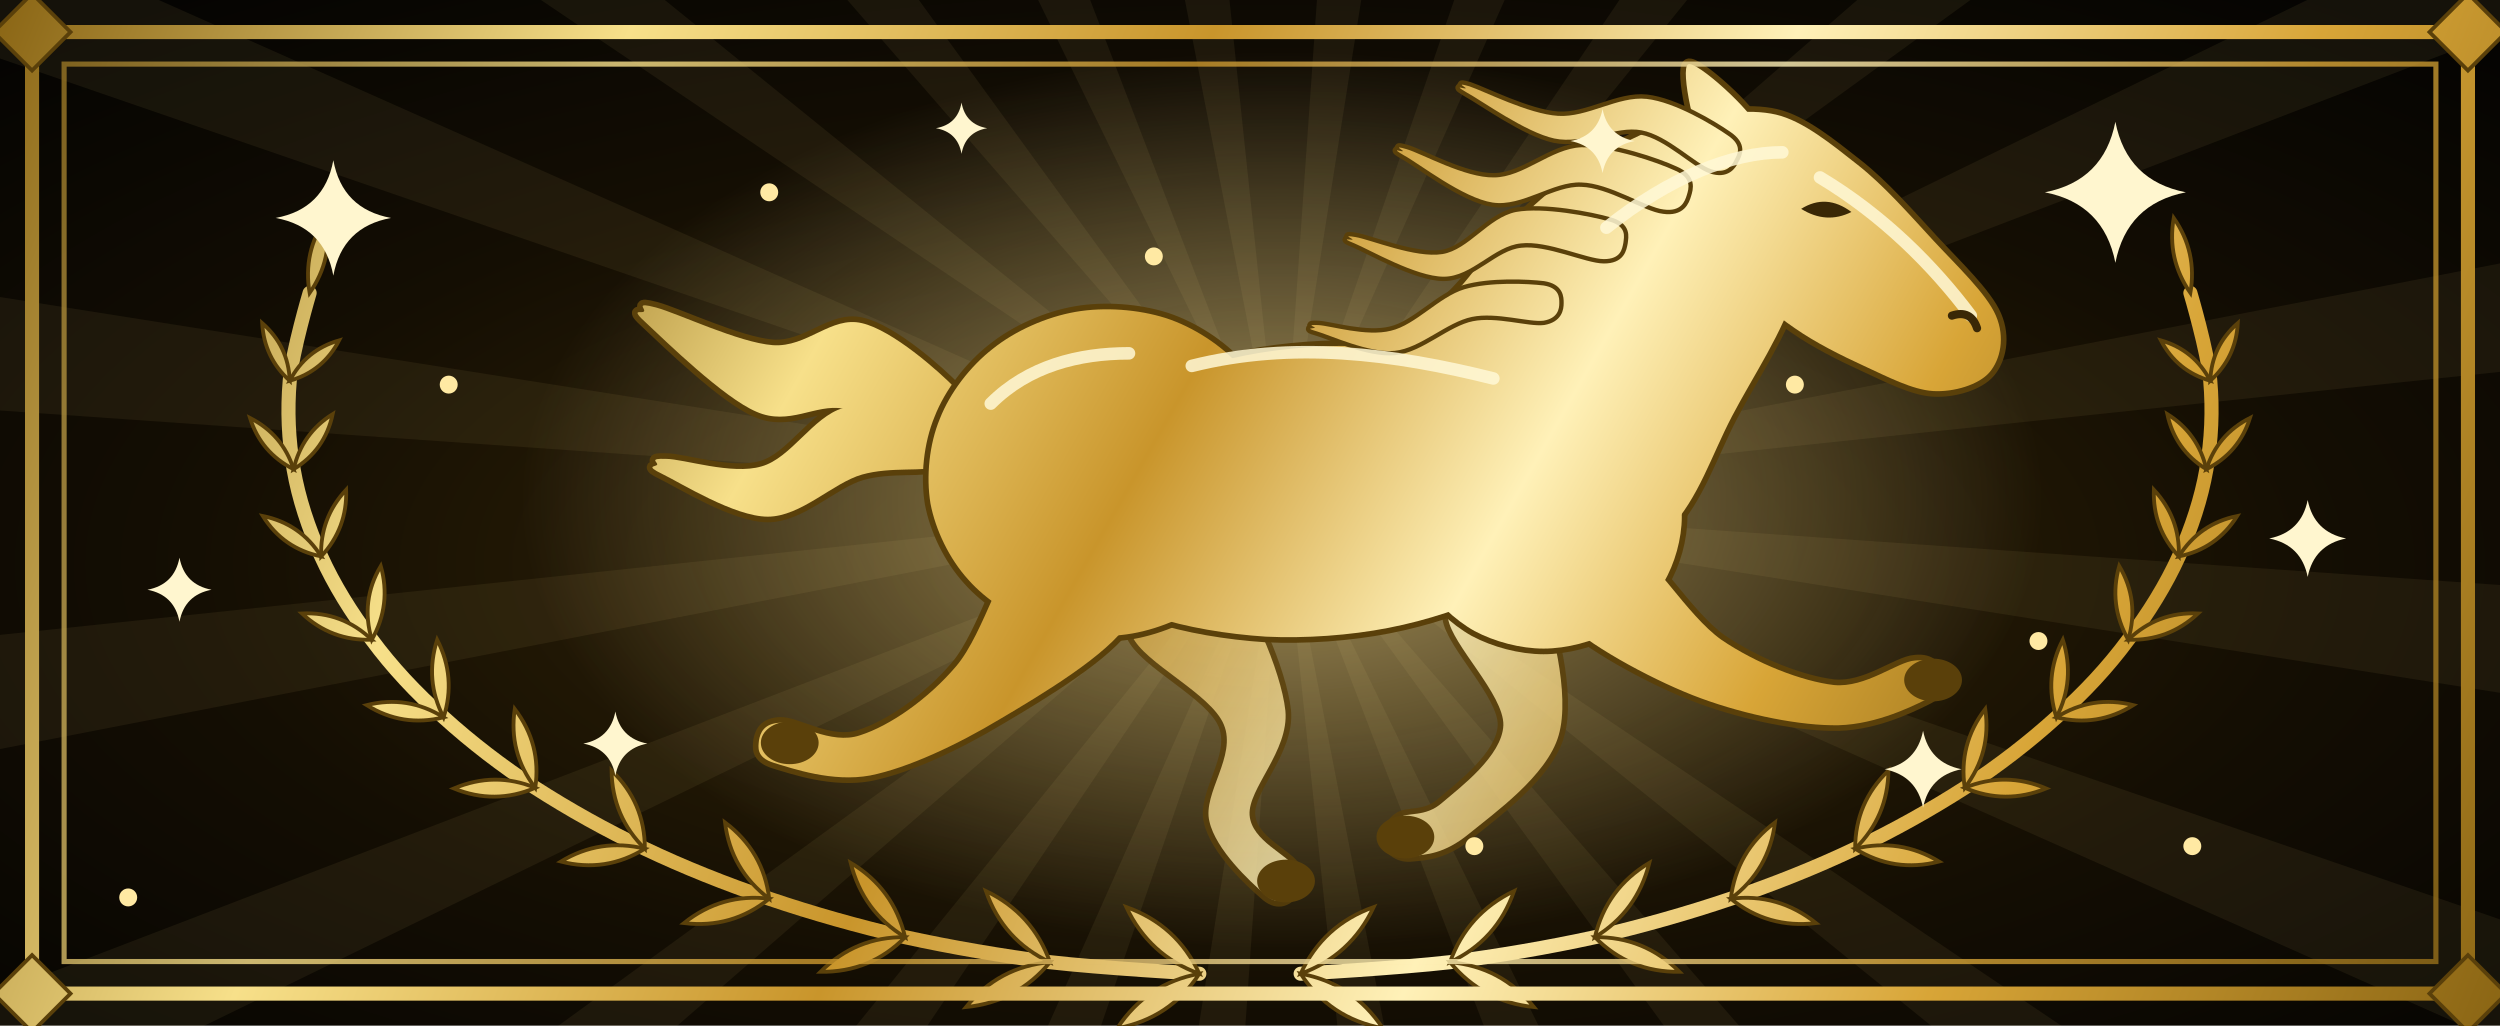
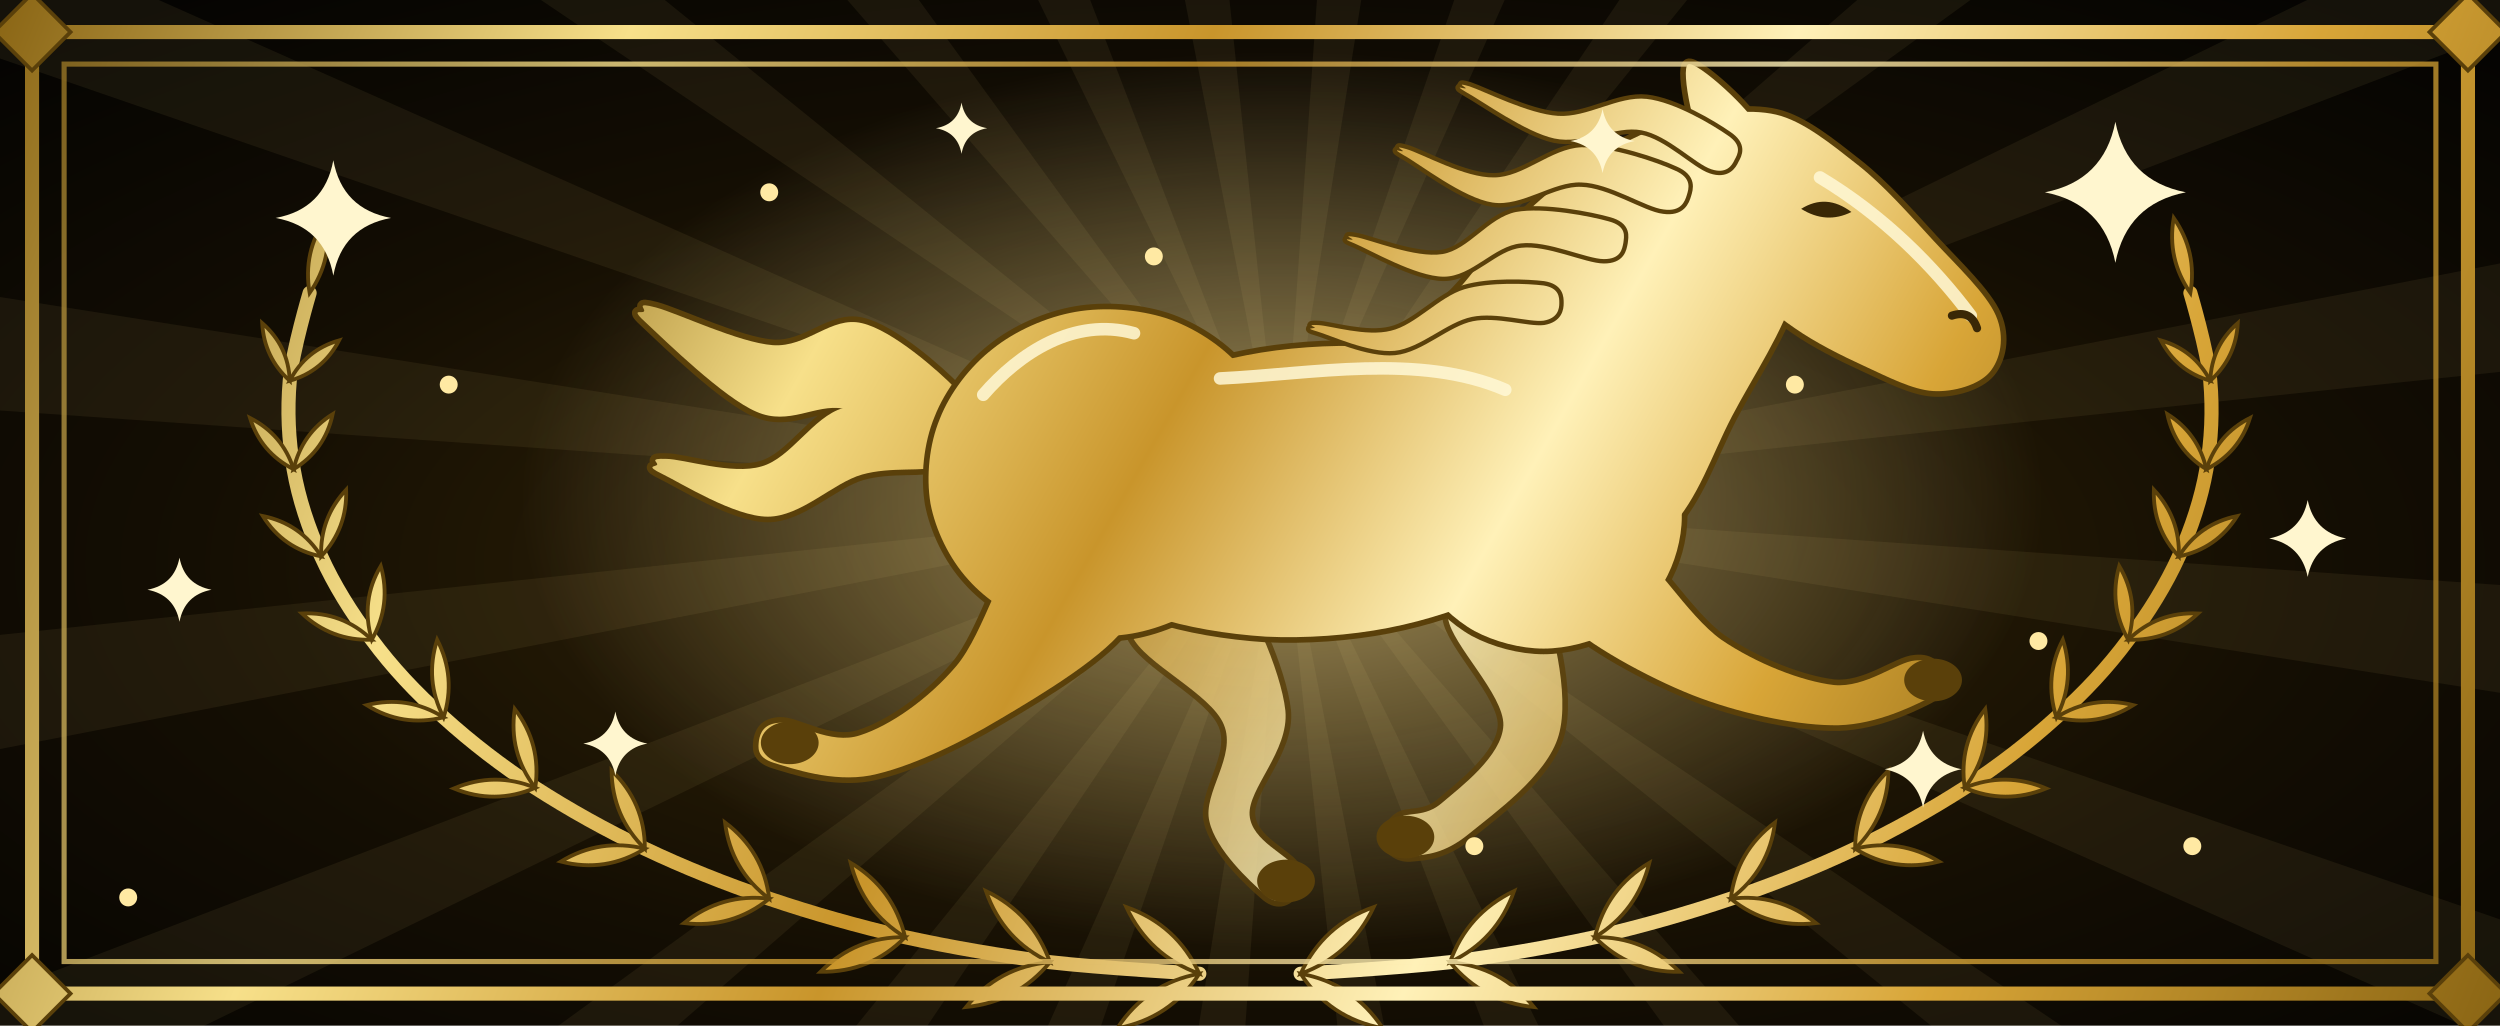
<svg xmlns="http://www.w3.org/2000/svg" viewBox="0 0 390 160" width="390" height="160">
  <defs>
    <linearGradient id="gh" gradientUnits="userSpaceOnUse" x1="0" y1="0" x2="236" y2="134">
      <stop offset="0" stop-color="#8A6514" />
      <stop offset=".22" stop-color="#F7E08A" />
      <stop offset=".42" stop-color="#C9952B" />
      <stop offset=".62" stop-color="#FFF1B8" />
      <stop offset=".8" stop-color="#D8A537" />
      <stop offset="1" stop-color="#8A6514" />
    </linearGradient>
    <linearGradient id="gl" gradientUnits="userSpaceOnUse" x1="0" y1="0" x2="390" y2="160">
      <stop offset="0" stop-color="#8A6514" />
      <stop offset=".22" stop-color="#F7E08A" />
      <stop offset=".42" stop-color="#C9952B" />
      <stop offset=".62" stop-color="#FFF1B8" />
      <stop offset=".8" stop-color="#D8A537" />
      <stop offset="1" stop-color="#8A6514" />
    </linearGradient>
    <radialGradient id="bg" cx=".5" cy=".55" r=".7">
      <stop offset="0" stop-color="#3A2A08" />
      <stop offset=".6" stop-color="#140E03" />
      <stop offset="1" stop-color="#050402" />
    </radialGradient>
    <radialGradient id="halo" cx=".5" cy=".5" r=".5">
      <stop offset="0" stop-color="#FFE9A3" stop-opacity=".55" />
      <stop offset="1" stop-color="#FFE9A3" stop-opacity="0" />
    </radialGradient>
  </defs>
  <rect width="390" height="160" fill="url(#bg)" />
  <path d="M200 78 L499.3 98.9 L496.3 124.9 Z" fill="#F6D776" opacity=".07" />
  <path d="M200 78 L483.7 175.7 L474.1 200 Z" fill="#F6D776" opacity=".07" />
  <path d="M200 78 L448.7 245.8 L433.1 266.8 Z" fill="#F6D776" opacity=".07" />
  <path d="M200 78 L396.8 304.4 L376.3 320.7 Z" fill="#F6D776" opacity=".07" />
  <path d="M200 78 L331.5 347.6 L307.5 358.1 Z" fill="#F6D776" opacity=".07" />
  <path d="M200 78 L257.2 372.5 L231.4 376.4 Z" fill="#F6D776" opacity=".07" />
  <path d="M200 78 L179.1 377.3 L153.1 374.3 Z" fill="#F6D776" opacity=".07" />
  <path d="M200 78 L102.3 361.7 L78 352.1 Z" fill="#F6D776" opacity=".07" />
  <path d="M200 78 L32.2 326.7 L11.2 311.1 Z" fill="#F6D776" opacity=".07" />
  <path d="M200 78 L-26.4 274.8 L-42.7 254.3 Z" fill="#F6D776" opacity=".07" />
  <path d="M200 78 L-69.6 209.5 L-80.1 185.5 Z" fill="#F6D776" opacity=".07" />
  <path d="M200 78 L-94.5 135.2 L-98.4 109.4 Z" fill="#F6D776" opacity=".07" />
  <path d="M200 78 L-99.3 57.1 L-96.3 31.1 Z" fill="#F6D776" opacity=".07" />
  <path d="M200 78 L-83.7 -19.7 L-74.1 -44 Z" fill="#F6D776" opacity=".07" />
  <path d="M200 78 L-48.7 -89.8 L-33.1 -110.8 Z" fill="#F6D776" opacity=".07" />
  <path d="M200 78 L3.2 -148.4 L23.7 -164.7 Z" fill="#F6D776" opacity=".07" />
  <path d="M200 78 L68.5 -191.6 L92.5 -202.1 Z" fill="#F6D776" opacity=".07" />
  <path d="M200 78 L142.8 -216.5 L168.6 -220.4 Z" fill="#F6D776" opacity=".07" />
  <path d="M200 78 L220.9 -221.3 L246.9 -218.3 Z" fill="#F6D776" opacity=".07" />
  <path d="M200 78 L297.7 -205.7 L322 -196.1 Z" fill="#F6D776" opacity=".07" />
  <path d="M200 78 L367.8 -170.7 L388.8 -155.1 Z" fill="#F6D776" opacity=".07" />
  <path d="M200 78 L426.4 -118.8 L442.7 -98.3 Z" fill="#F6D776" opacity=".07" />
  <path d="M200 78 L469.6 -53.5 L480.1 -29.5 Z" fill="#F6D776" opacity=".07" />
  <path d="M200 78 L494.5 20.8 L498.4 46.6 Z" fill="#F6D776" opacity=".07" />
  <ellipse cx="200" cy="78" rx="120" ry="70" fill="url(#halo)" />
  <path d="M187.1 151.9 C187.1 151.9 171.5 151 163.8 150.1 C156.2 149.1 148.5 147.8 141.2 146.2 C133.9 144.5 126.8 142.5 120 140.2 C113.2 137.9 106.7 135.3 100.6 132.4 C94.5 129.5 88.8 126.3 83.5 122.9 C78.3 119.5 73.5 115.8 69.2 111.9 C64.9 108.1 61.1 104 58 99.8 C54.8 95.6 52.1 91.2 50.1 86.8 C48.1 82.3 46.6 77.8 45.8 73.2 C45 68.6 44.8 64 45.2 59.4 C45.6 54.8 48.3 45.7 48.3 45.7" fill="none" stroke="url(#gl)" stroke-width="2.2" stroke-linecap="round" />
  <path d="M187.1 151.9 Q178.9 153.4 174.3 160.4 Q182.5 158.9 187.1 151.9 Z" fill="url(#gl)" stroke="#5A400A" stroke-width=".6" />
  <path d="M187.1 151.9 Q183.6 144.3 175.7 141.5 Q179.3 149.1 187.1 151.9 Z" fill="url(#gl)" stroke="#5A400A" stroke-width=".6" />
  <path d="M163.8 150.1 Q155.8 150.8 150.7 157.1 Q158.7 156.3 163.8 150.1 Z" fill="url(#gl)" stroke="#5A400A" stroke-width=".6" />
  <path d="M163.8 150.1 Q161.1 142.5 153.8 139 Q156.5 146.7 163.8 150.1 Z" fill="url(#gl)" stroke="#5A400A" stroke-width=".6" />
  <path d="M141.2 146.2 Q133.5 146.1 128 151.6 Q135.8 151.7 141.2 146.2 Z" fill="url(#gl)" stroke="#5A400A" stroke-width=".6" />
  <path d="M141.2 146.2 Q139.4 138.6 132.7 134.6 Q134.6 142.2 141.2 146.2 Z" fill="url(#gl)" stroke="#5A400A" stroke-width=".6" />
  <path d="M120 140.2 Q112.6 139.3 106.7 144 Q114.2 144.9 120 140.2 Z" fill="url(#gl)" stroke="#5A400A" stroke-width=".6" />
  <path d="M120 140.2 Q119.1 132.8 113.1 128.3 Q114 135.7 120 140.2 Z" fill="url(#gl)" stroke="#5A400A" stroke-width=".6" />
  <path d="M100.6 132.4 Q93.6 130.7 87.5 134.4 Q94.5 136.2 100.6 132.4 Z" fill="url(#gl)" stroke="#5A400A" stroke-width=".6" />
  <path d="M100.6 132.4 Q100.6 125.2 95.4 120.2 Q95.5 127.4 100.6 132.4 Z" fill="url(#gl)" stroke="#5A400A" stroke-width=".6" />
  <path d="M83.5 122.9 Q77.2 120.3 70.8 123 Q77.2 125.6 83.5 122.9 Z" fill="url(#gl)" stroke="#5A400A" stroke-width=".6" />
  <path d="M83.5 122.9 Q84.5 116.1 80.3 110.6 Q79.3 117.4 83.5 122.9 Z" fill="url(#gl)" stroke="#5A400A" stroke-width=".6" />
  <path d="M69.2 111.9 Q63.6 108.4 57.2 110 Q62.8 113.5 69.2 111.9 Z" fill="url(#gl)" stroke="#5A400A" stroke-width=".6" />
  <path d="M69.2 111.9 Q71.2 105.7 68.2 99.8 Q66.2 106.1 69.2 111.9 Z" fill="url(#gl)" stroke="#5A400A" stroke-width=".6" />
  <path d="M58 99.8 Q53.4 95.4 47.1 95.7 Q51.7 100 58 99.8 Z" fill="url(#gl)" stroke="#5A400A" stroke-width=".6" />
  <path d="M58 99.8 Q61.1 94.3 59.4 88.3 Q56.2 93.7 58 99.8 Z" fill="url(#gl)" stroke="#5A400A" stroke-width=".6" />
  <path d="M50.1 86.8 Q46.9 81.7 41 80.5 Q44.2 85.6 50.1 86.8 Z" fill="url(#gl)" stroke="#5A400A" stroke-width=".6" />
  <path d="M50.1 86.8 Q54.2 82.4 54 76.4 Q49.9 80.8 50.1 86.8 Z" fill="url(#gl)" stroke="#5A400A" stroke-width=".6" />
  <path d="M45.8 73.2 Q44.1 67.8 39 65.2 Q40.7 70.6 45.8 73.2 Z" fill="url(#gl)" stroke="#5A400A" stroke-width=".6" />
  <path d="M45.8 73.2 Q50.7 70.2 51.9 64.6 Q47.1 67.6 45.8 73.2 Z" fill="url(#gl)" stroke="#5A400A" stroke-width=".6" />
  <path d="M45.2 59.4 Q45 54 40.9 50.4 Q41.2 55.8 45.2 59.4 Z" fill="url(#gl)" stroke="#5A400A" stroke-width=".6" />
  <path d="M45.2 59.4 Q50.4 57.9 52.9 53.1 Q47.7 54.6 45.2 59.4 Z" fill="url(#gl)" stroke="#5A400A" stroke-width=".6" />
  <path d="M48.3 45.7 Q52 40.4 50.9 34 Q47.2 39.3 48.3 45.7 Z" fill="url(#gl)" stroke="#5A400A" stroke-width=".6" />
  <path d="M202.9 151.9 C202.9 151.9 218.5 151 226.2 150.1 C233.8 149.1 241.5 147.8 248.8 146.2 C256.1 144.5 263.2 142.5 270 140.2 C276.8 137.9 283.3 135.3 289.4 132.4 C295.5 129.5 301.2 126.3 306.5 122.9 C311.7 119.5 316.5 115.8 320.8 111.9 C325.1 108.1 328.9 104 332 99.8 C335.2 95.6 337.9 91.2 339.9 86.8 C341.9 82.3 343.4 77.8 344.2 73.2 C345 68.6 345.2 64 344.8 59.4 C344.4 54.8 341.7 45.7 341.7 45.7" fill="none" stroke="url(#gl)" stroke-width="2.2" stroke-linecap="round" />
  <path d="M202.9 151.9 Q210.7 149.1 214.3 141.5 Q206.4 144.3 202.9 151.9 Z" fill="url(#gl)" stroke="#5A400A" stroke-width=".6" />
  <path d="M202.9 151.9 Q207.5 158.9 215.7 160.4 Q211.1 153.4 202.9 151.9 Z" fill="url(#gl)" stroke="#5A400A" stroke-width=".6" />
  <path d="M226.2 150.1 Q233.5 146.7 236.2 139 Q228.9 142.5 226.2 150.1 Z" fill="url(#gl)" stroke="#5A400A" stroke-width=".6" />
  <path d="M226.2 150.1 Q231.3 156.3 239.3 157.1 Q234.2 150.8 226.2 150.1 Z" fill="url(#gl)" stroke="#5A400A" stroke-width=".6" />
  <path d="M248.8 146.2 Q255.4 142.2 257.3 134.6 Q250.6 138.6 248.8 146.2 Z" fill="url(#gl)" stroke="#5A400A" stroke-width=".6" />
  <path d="M248.8 146.2 Q254.2 151.7 262 151.6 Q256.5 146.1 248.8 146.2 Z" fill="url(#gl)" stroke="#5A400A" stroke-width=".6" />
  <path d="M270 140.2 Q276 135.7 276.9 128.3 Q270.9 132.8 270 140.2 Z" fill="url(#gl)" stroke="#5A400A" stroke-width=".6" />
  <path d="M270 140.2 Q275.8 144.9 283.3 144 Q277.4 139.3 270 140.2 Z" fill="url(#gl)" stroke="#5A400A" stroke-width=".6" />
  <path d="M289.4 132.4 Q294.5 127.4 294.6 120.2 Q289.4 125.2 289.4 132.4 Z" fill="url(#gl)" stroke="#5A400A" stroke-width=".6" />
  <path d="M289.4 132.4 Q295.5 136.2 302.5 134.4 Q296.4 130.7 289.4 132.4 Z" fill="url(#gl)" stroke="#5A400A" stroke-width=".6" />
  <path d="M306.5 122.9 Q310.7 117.4 309.7 110.6 Q305.5 116.1 306.5 122.9 Z" fill="url(#gl)" stroke="#5A400A" stroke-width=".6" />
  <path d="M306.5 122.9 Q312.8 125.6 319.2 123 Q312.8 120.3 306.5 122.9 Z" fill="url(#gl)" stroke="#5A400A" stroke-width=".6" />
  <path d="M320.8 111.9 Q323.8 106.1 321.8 99.8 Q318.8 105.7 320.8 111.9 Z" fill="url(#gl)" stroke="#5A400A" stroke-width=".6" />
  <path d="M320.8 111.9 Q327.2 113.5 332.8 110 Q326.4 108.4 320.8 111.9 Z" fill="url(#gl)" stroke="#5A400A" stroke-width=".6" />
  <path d="M332 99.8 Q333.8 93.7 330.6 88.3 Q328.9 94.3 332 99.8 Z" fill="url(#gl)" stroke="#5A400A" stroke-width=".6" />
  <path d="M332 99.8 Q338.3 100 342.9 95.7 Q336.6 95.4 332 99.8 Z" fill="url(#gl)" stroke="#5A400A" stroke-width=".6" />
  <path d="M339.9 86.8 Q340.1 80.8 336 76.4 Q335.8 82.4 339.9 86.8 Z" fill="url(#gl)" stroke="#5A400A" stroke-width=".6" />
  <path d="M339.9 86.8 Q345.8 85.6 349 80.5 Q343.1 81.7 339.9 86.8 Z" fill="url(#gl)" stroke="#5A400A" stroke-width=".6" />
  <path d="M344.2 73.2 Q342.9 67.6 338.1 64.6 Q339.3 70.2 344.2 73.2 Z" fill="url(#gl)" stroke="#5A400A" stroke-width=".6" />
  <path d="M344.2 73.2 Q349.3 70.6 351 65.2 Q345.9 67.8 344.2 73.2 Z" fill="url(#gl)" stroke="#5A400A" stroke-width=".6" />
  <path d="M344.8 59.4 Q342.3 54.6 337.1 53.1 Q339.6 57.9 344.8 59.4 Z" fill="url(#gl)" stroke="#5A400A" stroke-width=".6" />
  <path d="M344.8 59.4 Q348.8 55.8 349.1 50.4 Q345 54 344.8 59.4 Z" fill="url(#gl)" stroke="#5A400A" stroke-width=".6" />
  <path d="M341.7 45.7 Q342.8 39.3 339.1 34 Q338 40.4 341.7 45.7 Z" fill="url(#gl)" stroke="#5A400A" stroke-width=".6" />
  <g transform="translate(84 12) scale(.98)">
    <path d="M64 54 C60.8 53.1 53.2 51.4 48.5 52.7 C43.7 54.1 40.2 60.7 35.5 62 C30.8 63.4 23.1 60.8 20.3 60.8 C17.5 60.7 19 61.3 18.9 61.7 C18.8 62.1 16.8 61.8 19.7 63.2 C22.6 64.6 31.2 70 36.5 70 C41.8 70 46.9 64.6 51.5 63.3 C56.1 62 61.3 62.9 64 62 C66.7 61.1 67.6 59.3 67.6 58 C67.6 56.7 67.2 54.9 64 54 Z" fill="#5A400A" stroke="#5A400A" stroke-width="1.8" stroke-linejoin="round" />
    <path d="M66.5 49.7 C63.7 46.8 56.3 40.3 51.5 39.2 C46.6 38 42.8 43.1 37.3 42.7 C31.9 42.3 22.1 37.6 18.7 36.7 C15.3 35.8 17.1 36.9 16.8 37.3 C16.6 37.8 14.3 36.6 17.3 39.3 C20.2 42 29.5 51.1 34.7 53.3 C39.9 55.6 44.1 52 48.5 52.8 C53 53.7 58.3 57.8 61.5 58.3 C64.7 58.9 67.1 57.7 67.9 56.2 C68.7 54.8 69.2 52.5 66.5 49.7 Z" fill="#5A400A" stroke="#5A400A" stroke-width="1.8" stroke-linejoin="round" />
    <path d="M64 54 C60.8 53.1 53.2 51.4 48.5 52.7 C43.7 54.1 40.2 60.7 35.5 62 C30.8 63.4 23.1 60.8 20.3 60.8 C17.5 60.7 19 61.3 18.9 61.7 C18.8 62.1 16.8 61.8 19.7 63.2 C22.6 64.6 31.2 70 36.5 70 C41.8 70 46.9 64.6 51.5 63.3 C56.1 62 61.3 62.9 64 62 C66.7 61.1 67.6 59.3 67.6 58 C67.6 56.7 67.2 54.9 64 54 Z" fill="url(#gh)" />
    <path d="M66.5 49.7 C63.7 46.8 56.3 40.3 51.5 39.2 C46.6 38 42.8 43.1 37.3 42.7 C31.9 42.3 22.1 37.6 18.7 36.7 C15.3 35.8 17.1 36.9 16.8 37.3 C16.6 37.8 14.3 36.6 17.3 39.3 C20.2 42 29.5 51.1 34.7 53.3 C39.9 55.6 44.1 52 48.5 52.8 C53 53.7 58.3 57.8 61.5 58.3 C64.7 58.9 67.1 57.7 67.9 56.2 C68.7 54.8 69.2 52.5 66.5 49.7 Z" fill="url(#gh)" />
    <g opacity=".82">
      <path d="M144.8 86.2 C145.4 90.4 153.7 98.3 153.6 103.2 C153.4 108.1 146.7 113.1 143.9 115.5 C141.1 118 138.3 116.9 136.9 118 C135.4 119 134.9 121 135.3 122 C135.6 123 137 124.3 139.1 124 C141.3 123.8 144.2 123.7 148.1 120.5 C152 117.3 160.6 111.2 162.4 104.8 C164.3 98.3 161.2 86.4 159.2 81.8 C157.1 77.3 152.5 76.8 150.1 77.5 C147.7 78.3 144.2 81.9 144.8 86.2 Z" fill="#5A400A" stroke="#5A400A" stroke-width="1.8" stroke-linejoin="round" />
      <path d="M94.5 89 C96.4 93.3 107.1 98.2 109.1 103.1 C111.2 108.1 105.7 114 106.8 118.5 C107.8 123 113.3 128.1 115.5 130 C117.6 132 119 131 119.8 130.3 C120.7 129.6 121.6 128.1 120.5 126 C119.4 123.8 113.5 121.7 113.2 117.5 C112.9 113.3 119.5 107.3 118.9 100.9 C118.2 94.4 113 82.9 109.5 79 C105.9 75.1 100 75.6 97.5 77.3 C95 78.9 92.6 84.7 94.5 89 Z" fill="#5A400A" stroke="#5A400A" stroke-width="1.8" stroke-linejoin="round" />
      <path d="M144.8 86.2 C145.4 90.4 153.7 98.3 153.6 103.2 C153.4 108.1 146.7 113.1 143.9 115.5 C141.1 118 138.3 116.9 136.9 118 C135.4 119 134.9 121 135.3 122 C135.6 123 137 124.3 139.1 124 C141.3 123.8 144.2 123.7 148.1 120.5 C152 117.3 160.6 111.2 162.4 104.8 C164.3 98.3 161.2 86.4 159.2 81.8 C157.1 77.3 152.5 76.8 150.1 77.5 C147.7 78.3 144.2 81.9 144.8 86.2 Z" fill="url(#gh)" />
      <path d="M94.5 89 C96.4 93.3 107.1 98.2 109.1 103.1 C111.2 108.1 105.7 114 106.8 118.5 C107.8 123 113.3 128.1 115.5 130 C117.6 132 119 131 119.8 130.3 C120.7 129.6 121.6 128.1 120.5 126 C119.4 123.8 113.5 121.7 113.2 117.5 C112.9 113.3 119.5 107.3 118.9 100.9 C118.2 94.4 113 82.9 109.5 79 C105.9 75.1 100 75.6 97.5 77.3 C95 78.9 92.6 84.7 94.5 89 Z" fill="url(#gh)" />
    </g>
    <path d="M117.6 58.1 C118.3 62.4 117.8 67.5 116.1 71.6 C114.5 75.7 111.3 79.9 107.7 82.7 C104.1 85.6 99.1 87.8 94.5 88.6 C89.9 89.4 84.5 89 80.1 87.6 C75.8 86.2 71.3 83.3 68.4 80 C65.4 76.7 63.2 72.1 62.4 67.9 C61.7 63.6 62.2 58.5 63.9 54.4 C65.5 50.3 68.7 46.1 72.3 43.3 C75.9 40.4 80.9 38.2 85.5 37.4 C90.1 36.6 95.5 37 99.9 38.4 C104.2 39.8 108.7 42.7 111.6 46 C114.6 49.3 116.8 53.9 117.6 58.1 Z" fill="#5A400A" stroke="#5A400A" stroke-width="1.8" stroke-linejoin="round" />
    <path d="M167.9 62.9 C168.1 66.2 166.8 70 164.2 73.2 C161.7 76.4 157.4 79.6 152.6 82 C147.8 84.4 141.5 86.5 135.3 87.7 C129.2 88.9 122 89.4 115.8 89.1 C109.6 88.7 103 87.6 97.9 85.9 C92.8 84.1 88.1 81.5 85.2 78.7 C82.2 75.9 80.3 72.4 80.1 69.1 C79.9 65.8 81.2 62 83.8 58.8 C86.3 55.6 90.6 52.4 95.4 50 C100.2 47.6 106.5 45.5 112.7 44.3 C118.8 43.1 126 42.6 132.2 42.9 C138.4 43.3 145 44.4 150.1 46.1 C155.2 47.9 159.9 50.5 162.8 53.3 C165.8 56.1 167.7 59.6 167.9 62.9 Z" fill="#5A400A" stroke="#5A400A" stroke-width="1.8" stroke-linejoin="round" />
    <path d="M182 70 C182 73.5 180.9 77.5 179.1 80.5 C177.2 83.5 174.2 86.4 171 88.2 C167.8 89.9 163.7 91 160 91 C156.3 91 152.2 89.9 149 88.2 C145.8 86.4 142.8 83.5 140.9 80.5 C139.1 77.5 138 73.5 138 70 C138 66.5 139.1 62.5 140.9 59.5 C142.8 56.5 145.8 53.6 149 51.8 C152.2 50.1 156.3 49 160 49 C163.7 49 167.8 50.1 171 51.8 C174.2 53.6 177.2 56.5 179.1 59.5 C180.9 62.5 182 66.5 182 70 Z" fill="#5A400A" stroke="#5A400A" stroke-width="1.8" stroke-linejoin="round" />
    <path d="M136 52 C133.7 43.3 143.3 38 148 32 C152.7 26 158 20.2 164 16 C170 11.8 178 7 184 7 C190 7 197.3 11.5 200 16 C202.7 20.5 201.7 27.7 200 34 C198.3 40.3 193.3 47.7 190 54 C186.7 60.3 184.7 67 180 72 C175.3 77 169.3 87.3 162 84 C154.7 80.7 138.3 60.7 136 52 Z" fill="#5A400A" stroke="#5A400A" stroke-width="1.8" stroke-linejoin="round" />
    <path d="M184 8 C186 5.7 192.7 5 197 6 C201.3 7 205.8 10.7 210 14 C214.2 17.3 218.3 22 222 26 C225.7 30 230.5 34.5 232 38 C233.5 41.5 232.7 45 231 47 C229.3 49 225.3 50.2 222 50 C218.7 49.8 214.7 47.7 211 46 C207.3 44.3 203.3 42.3 200 40 C196.7 37.7 193.5 35.3 191 32 C188.5 28.7 186.2 24 185 20 C183.8 16 182 10.3 184 8 Z" fill="#5A400A" stroke="#5A400A" stroke-width="1.8" stroke-linejoin="round" />
    <path d="M186 12 C184.2 10.3 181.7 -1.3 183 -2 C184.3 -2.7 193.5 5.7 194 8 C194.5 10.3 187.8 13.7 186 12 Z" fill="#5A400A" stroke="#5A400A" stroke-width="1.8" stroke-linejoin="round" />
    <path d="M163.1 86.3 C166.6 90.1 176.6 95.6 183.7 98.4 C190.8 101.2 199.6 103.1 205.8 103.2 C212 103.4 218.1 100.5 220.9 99.1 C223.7 97.8 223.1 96.2 222.8 95.2 C222.5 94.2 221.9 92.6 219.1 92.9 C216.3 93.1 211.3 97.3 206.2 96.8 C201.1 96.2 193.9 93.4 188.3 89.6 C182.8 85.7 177.2 76 172.9 73.7 C168.6 71.4 164 73.5 162.3 75.6 C160.7 77.7 159.5 82.5 163.1 86.3 Z" fill="#5A400A" stroke="#5A400A" stroke-width="1.8" stroke-linejoin="round" />
    <path d="M78.2 73 C73.9 76.5 71 88.5 66.5 93.8 C62 99.1 55.9 103.3 51.2 104.8 C46.5 106.4 41.1 102.7 38.5 102.8 C35.8 102.9 35.3 104.5 35.1 105.6 C35 106.7 34.6 108.3 37.5 109.2 C40.5 110.1 46.8 112.3 52.8 111.2 C58.8 110 66.7 106.3 73.5 102.2 C80.3 98.2 90.7 91.9 93.8 87 C97 82.1 94.9 75.3 92.3 72.9 C89.7 70.6 82.4 69.6 78.2 73 Z" fill="#5A400A" stroke="#5A400A" stroke-width="1.8" stroke-linejoin="round" />
    <path d="M117.6 58.1 C118.3 62.4 117.8 67.5 116.1 71.6 C114.5 75.7 111.3 79.9 107.7 82.7 C104.1 85.6 99.1 87.8 94.5 88.6 C89.9 89.4 84.5 89 80.1 87.6 C75.8 86.2 71.3 83.3 68.4 80 C65.4 76.7 63.2 72.1 62.4 67.9 C61.7 63.6 62.2 58.5 63.9 54.4 C65.5 50.3 68.7 46.1 72.3 43.3 C75.9 40.4 80.9 38.2 85.5 37.4 C90.1 36.6 95.5 37 99.9 38.4 C104.2 39.8 108.7 42.7 111.6 46 C114.6 49.3 116.8 53.9 117.6 58.1 Z" fill="url(#gh)" />
    <path d="M167.9 62.9 C168.1 66.2 166.8 70 164.2 73.2 C161.7 76.4 157.4 79.6 152.6 82 C147.8 84.4 141.5 86.5 135.3 87.7 C129.2 88.9 122 89.4 115.8 89.1 C109.6 88.7 103 87.6 97.9 85.9 C92.8 84.1 88.1 81.5 85.2 78.7 C82.2 75.9 80.3 72.4 80.1 69.1 C79.9 65.8 81.2 62 83.8 58.8 C86.3 55.6 90.6 52.4 95.4 50 C100.2 47.6 106.5 45.5 112.7 44.3 C118.8 43.1 126 42.6 132.2 42.9 C138.4 43.3 145 44.4 150.1 46.1 C155.2 47.9 159.9 50.5 162.8 53.3 C165.8 56.1 167.7 59.6 167.9 62.9 Z" fill="url(#gh)" />
    <path d="M182 70 C182 73.5 180.9 77.5 179.1 80.5 C177.2 83.5 174.2 86.4 171 88.2 C167.8 89.9 163.7 91 160 91 C156.3 91 152.2 89.9 149 88.2 C145.8 86.4 142.8 83.5 140.9 80.5 C139.1 77.5 138 73.5 138 70 C138 66.5 139.1 62.5 140.9 59.5 C142.8 56.5 145.8 53.6 149 51.8 C152.2 50.1 156.3 49 160 49 C163.7 49 167.8 50.1 171 51.8 C174.2 53.6 177.2 56.5 179.1 59.5 C180.9 62.5 182 66.5 182 70 Z" fill="url(#gh)" />
    <path d="M136 52 C133.7 43.3 143.3 38 148 32 C152.7 26 158 20.2 164 16 C170 11.8 178 7 184 7 C190 7 197.3 11.5 200 16 C202.7 20.5 201.7 27.7 200 34 C198.3 40.3 193.3 47.7 190 54 C186.7 60.3 184.7 67 180 72 C175.3 77 169.3 87.3 162 84 C154.7 80.7 138.3 60.7 136 52 Z" fill="url(#gh)" />
    <path d="M184 8 C186 5.7 192.7 5 197 6 C201.3 7 205.8 10.7 210 14 C214.2 17.3 218.3 22 222 26 C225.7 30 230.5 34.5 232 38 C233.5 41.5 232.7 45 231 47 C229.3 49 225.3 50.2 222 50 C218.7 49.8 214.7 47.7 211 46 C207.3 44.3 203.3 42.3 200 40 C196.7 37.7 193.5 35.3 191 32 C188.5 28.7 186.2 24 185 20 C183.8 16 182 10.3 184 8 Z" fill="url(#gh)" />
    <path d="M186 12 C184.2 10.3 181.7 -1.3 183 -2 C184.3 -2.7 193.5 5.7 194 8 C194.5 10.3 187.8 13.7 186 12 Z" fill="url(#gh)" />
    <path d="M163.1 86.3 C166.6 90.1 176.6 95.6 183.7 98.4 C190.8 101.2 199.6 103.1 205.8 103.2 C212 103.4 218.1 100.5 220.9 99.1 C223.7 97.8 223.1 96.2 222.8 95.2 C222.5 94.2 221.9 92.6 219.1 92.9 C216.3 93.1 211.3 97.3 206.2 96.8 C201.1 96.2 193.9 93.4 188.3 89.6 C182.8 85.7 177.2 76 172.9 73.7 C168.6 71.4 164 73.5 162.3 75.6 C160.7 77.7 159.5 82.5 163.1 86.3 Z" fill="url(#gh)" />
    <path d="M78.2 73 C73.9 76.5 71 88.5 66.5 93.8 C62 99.1 55.9 103.3 51.2 104.8 C46.5 106.4 41.1 102.7 38.5 102.8 C35.8 102.9 35.3 104.5 35.1 105.6 C35 106.7 34.6 108.3 37.5 109.2 C40.5 110.1 46.8 112.3 52.8 111.2 C58.8 110 66.7 106.3 73.5 102.2 C80.3 98.2 90.7 91.9 93.8 87 C97 82.1 94.9 75.3 92.3 72.9 C89.7 70.6 82.4 69.6 78.2 73 Z" fill="url(#gh)" />
    <ellipse cx="222" cy="96" rx="4.6" ry="3.4" fill="#5A400A" />
    <ellipse cx="40" cy="106" rx="4.6" ry="3.4" fill="#5A400A" />
    <ellipse cx="138" cy="121" rx="4.6" ry="3.4" fill="#5A400A" />
    <ellipse cx="119" cy="128" rx="4.6" ry="3.4" fill="#5A400A" />
    <path d="M189.3 9.3 C187 7.7 180.9 4 176.4 3.5 C171.9 3 167 6.5 162.3 6.2 C157.6 5.9 150.6 2.3 148.2 1.5 C145.8 0.8 147.7 1.7 147.6 1.8 C147.5 2 145.4 1.1 147.8 2.5 C150.2 3.8 157.1 8.8 161.7 9.8 C166.4 10.8 171.5 7.7 175.6 8.5 C179.8 9.3 184.2 13.9 186.7 14.7 C189.1 15.5 190 14.1 190.4 13.2 C190.9 12.3 191.7 10.9 189.3 9.3 Z" fill="#5A400A" stroke="#5A400A" stroke-width="1.4" stroke-linejoin="round" />
    <path d="M189.3 9.3 C187 7.7 180.9 4 176.4 3.5 C171.9 3 167 6.5 162.3 6.2 C157.6 5.9 150.6 2.3 148.2 1.5 C145.8 0.8 147.7 1.7 147.6 1.8 C147.5 2 145.4 1.1 147.8 2.5 C150.2 3.8 157.1 8.8 161.7 9.8 C166.4 10.8 171.5 7.7 175.6 8.5 C179.8 9.3 184.2 13.9 186.7 14.7 C189.1 15.5 190 14.1 190.4 13.2 C190.9 12.3 191.7 10.9 189.3 9.3 Z" fill="url(#gh)" />
    <path d="M180.9 14.9 C178.1 13.6 170.8 11.1 166 11.2 C161.2 11.4 156.8 16 152.1 16 C147.5 16.1 140.6 12.2 138.2 11.5 C135.8 10.8 137.7 11.7 137.6 11.8 C137.5 12 135.4 11.1 137.8 12.5 C140.2 13.8 147.2 19.3 151.9 20 C156.6 20.7 161.5 16.6 166 16.8 C170.5 16.9 176.3 20.8 179.1 21.1 C181.9 21.5 182.5 19.8 182.8 18.8 C183.1 17.8 183.7 16.1 180.9 14.9 Z" fill="#5A400A" stroke="#5A400A" stroke-width="1.4" stroke-linejoin="round" />
    <path d="M180.9 14.9 C178.1 13.6 170.8 11.1 166 11.2 C161.2 11.4 156.8 16 152.1 16 C147.5 16.1 140.6 12.2 138.2 11.5 C135.8 10.8 137.7 11.7 137.6 11.8 C137.5 12 135.4 11.1 137.8 12.5 C140.2 13.8 147.2 19.3 151.9 20 C156.6 20.7 161.5 16.6 166 16.8 C170.5 16.9 176.3 20.8 179.1 21.1 C181.9 21.5 182.5 19.8 182.8 18.8 C183.1 17.8 183.7 16.1 180.9 14.9 Z" fill="url(#gh)" />
    <path d="M170.4 23 C167.6 22.2 160 20.7 155.6 21.5 C151.2 22.4 148.1 27.5 143.9 28.2 C139.6 28.9 132.5 25.9 130.1 25.5 C127.8 25.1 129.6 25.7 129.6 25.9 C129.5 26 127.4 25.5 129.9 26.5 C132.3 27.5 139.7 31.8 144.1 31.8 C148.6 31.8 152.1 26.9 156.4 26.5 C160.6 26 166.9 29 169.6 29 C172.3 29 172.5 27.4 172.7 26.4 C172.8 25.4 173.3 23.8 170.4 23 Z" fill="#5A400A" stroke="#5A400A" stroke-width="1.4" stroke-linejoin="round" />
    <path d="M170.4 23 C167.6 22.2 160 20.7 155.6 21.5 C151.2 22.4 148.1 27.5 143.9 28.2 C139.6 28.9 132.5 25.9 130.1 25.5 C127.8 25.1 129.6 25.7 129.6 25.9 C129.5 26 127.4 25.5 129.9 26.5 C132.3 27.5 139.7 31.8 144.1 31.8 C148.6 31.8 152.1 26.9 156.4 26.5 C160.6 26 166.9 29 169.6 29 C172.3 29 172.5 27.4 172.7 26.4 C172.8 25.4 173.3 23.8 170.4 23 Z" fill="url(#gh)" />
    <path d="M160 33.2 C157.5 32.9 151.5 32.6 147.4 33.8 C143.4 35 139.6 39.5 135.7 40.4 C131.8 41.4 126.1 39.6 124.1 39.5 C122.1 39.4 123.6 39.8 123.6 39.9 C123.5 40.1 121.8 39.9 123.9 40.5 C126 41.1 132.2 44 136.3 43.6 C140.4 43.2 144.6 39 148.6 38.2 C152.5 37.4 157.7 39.1 160 38.8 C162.3 38.4 162.5 36.9 162.5 36 C162.5 35.1 162.5 33.6 160 33.2 Z" fill="#5A400A" stroke="#5A400A" stroke-width="1.4" stroke-linejoin="round" />
    <path d="M160 33.2 C157.5 32.9 151.5 32.6 147.4 33.8 C143.4 35 139.6 39.5 135.7 40.4 C131.8 41.4 126.1 39.6 124.1 39.5 C122.1 39.4 123.6 39.8 123.6 39.9 C123.5 40.1 121.8 39.9 123.9 40.5 C126 41.1 132.2 44 136.3 43.6 C140.4 43.2 144.6 39 148.6 38.2 C152.5 37.4 157.7 39.1 160 38.8 C162.3 38.4 162.5 36.9 162.5 36 C162.5 35.1 162.5 33.6 160 33.2 Z" fill="url(#gh)" />
-     <path d="M104 46 C 120 42, 136 44, 152 48" fill="none" stroke="#FFF8D6" stroke-width="2" stroke-linecap="round" opacity=".85" />
-     <path d="M170 24 C 180 16, 190 12, 198 12" fill="none" stroke="#FFF8D6" stroke-width="2" stroke-linecap="round" opacity=".85" />
-     <path d="M72 52 C 78 46, 86 44, 94 44" fill="none" stroke="#FFF8D6" stroke-width="2" stroke-linecap="round" opacity=".85" />
+     <path d="M108.5 48 C 123.1 47.3, 140.2 43.9, 153.9 49.8" fill="none" stroke="#FFF8D6" stroke-width="2" stroke-linecap="round" opacity=".85" />
+     <path d="M70.8 50.6 C 76.6 43.9, 85.3 38.2, 94.8 40.8" fill="none" stroke="#FFF8D6" stroke-width="2" stroke-linecap="round" opacity=".85" />
    <path d="M204 16 C 214 22, 222 30, 228 38" fill="none" stroke="#FFF8D6" stroke-width="2" stroke-linecap="round" opacity=".85" />
    <path d="M201 21 Q205 18.5 209 21.5 Q205 23.5 201 21 Z" fill="#3A2806" />
    <path d="M225 38 q3 -1 4 2" fill="none" stroke="#3A2806" stroke-width="1.3" stroke-linecap="round" />
  </g>
  <path d="M52 25 Q53.4 32.6 61 34 Q53.4 35.4 52 43 Q50.6 35.4 43 34 Q50.6 32.6 52 25 Z" fill="#FFF6CF" />
  <path d="M330 19 Q331.8 28.2 341 30 Q331.8 31.8 330 41 Q328.2 31.8 319 30 Q328.2 28.2 330 19 Z" fill="#FFF6CF" />
  <path d="M300 114 Q301 119 306 120 Q301 121 300 126 Q299 121 294 120 Q299 119 300 114 Z" fill="#FFF6CF" />
  <path d="M96 111 Q96.8 115.2 101 116 Q96.8 116.8 96 121 Q95.2 116.8 91 116 Q95.2 115.2 96 111 Z" fill="#FFF6CF" />
  <path d="M360 78 Q361 83 366 84 Q361 85 360 90 Q359 85 354 84 Q359 83 360 78 Z" fill="#FFF6CF" />
  <path d="M28 87 Q28.8 91.2 33 92 Q28.8 92.8 28 97 Q27.2 92.8 23 92 Q27.2 91.2 28 87 Z" fill="#FFF6CF" />
  <path d="M250 17 Q250.8 21.2 255 22 Q250.8 22.8 250 27 Q249.2 22.8 245 22 Q249.2 21.2 250 17 Z" fill="#FFF6CF" />
  <path d="M150 16 Q150.6 19.4 154 20 Q150.6 20.6 150 24 Q149.4 20.6 146 20 Q149.4 19.4 150 16 Z" fill="#FFF6CF" />
  <circle cx="70" cy="60" r="1.4" fill="#FFE9A3" />
  <circle cx="120" cy="30" r="1.4" fill="#FFE9A3" />
  <circle cx="280" cy="60" r="1.4" fill="#FFE9A3" />
  <circle cx="342" cy="132" r="1.4" fill="#FFE9A3" />
  <circle cx="20" cy="140" r="1.4" fill="#FFE9A3" />
  <circle cx="230" cy="132" r="1.4" fill="#FFE9A3" />
  <circle cx="180" cy="40" r="1.4" fill="#FFE9A3" />
  <circle cx="318" cy="100" r="1.4" fill="#FFE9A3" />
  <rect x="5" y="5" width="380" height="150" fill="none" stroke="url(#gl)" stroke-width="2.2" />
  <rect x="10" y="10" width="370" height="140" fill="none" stroke="url(#gl)" stroke-width=".8" opacity=".8" />
  <path d="M5 -1 L11 5 L5 11 L-1 5 Z" fill="url(#gl)" stroke="#5A400A" stroke-width=".6" />
  <path d="M385 -1 L391 5 L385 11 L379 5 Z" fill="url(#gl)" stroke="#5A400A" stroke-width=".6" />
  <path d="M5 149 L11 155 L5 161 L-1 155 Z" fill="url(#gl)" stroke="#5A400A" stroke-width=".6" />
  <path d="M385 149 L391 155 L385 161 L379 155 Z" fill="url(#gl)" stroke="#5A400A" stroke-width=".6" />
</svg>
